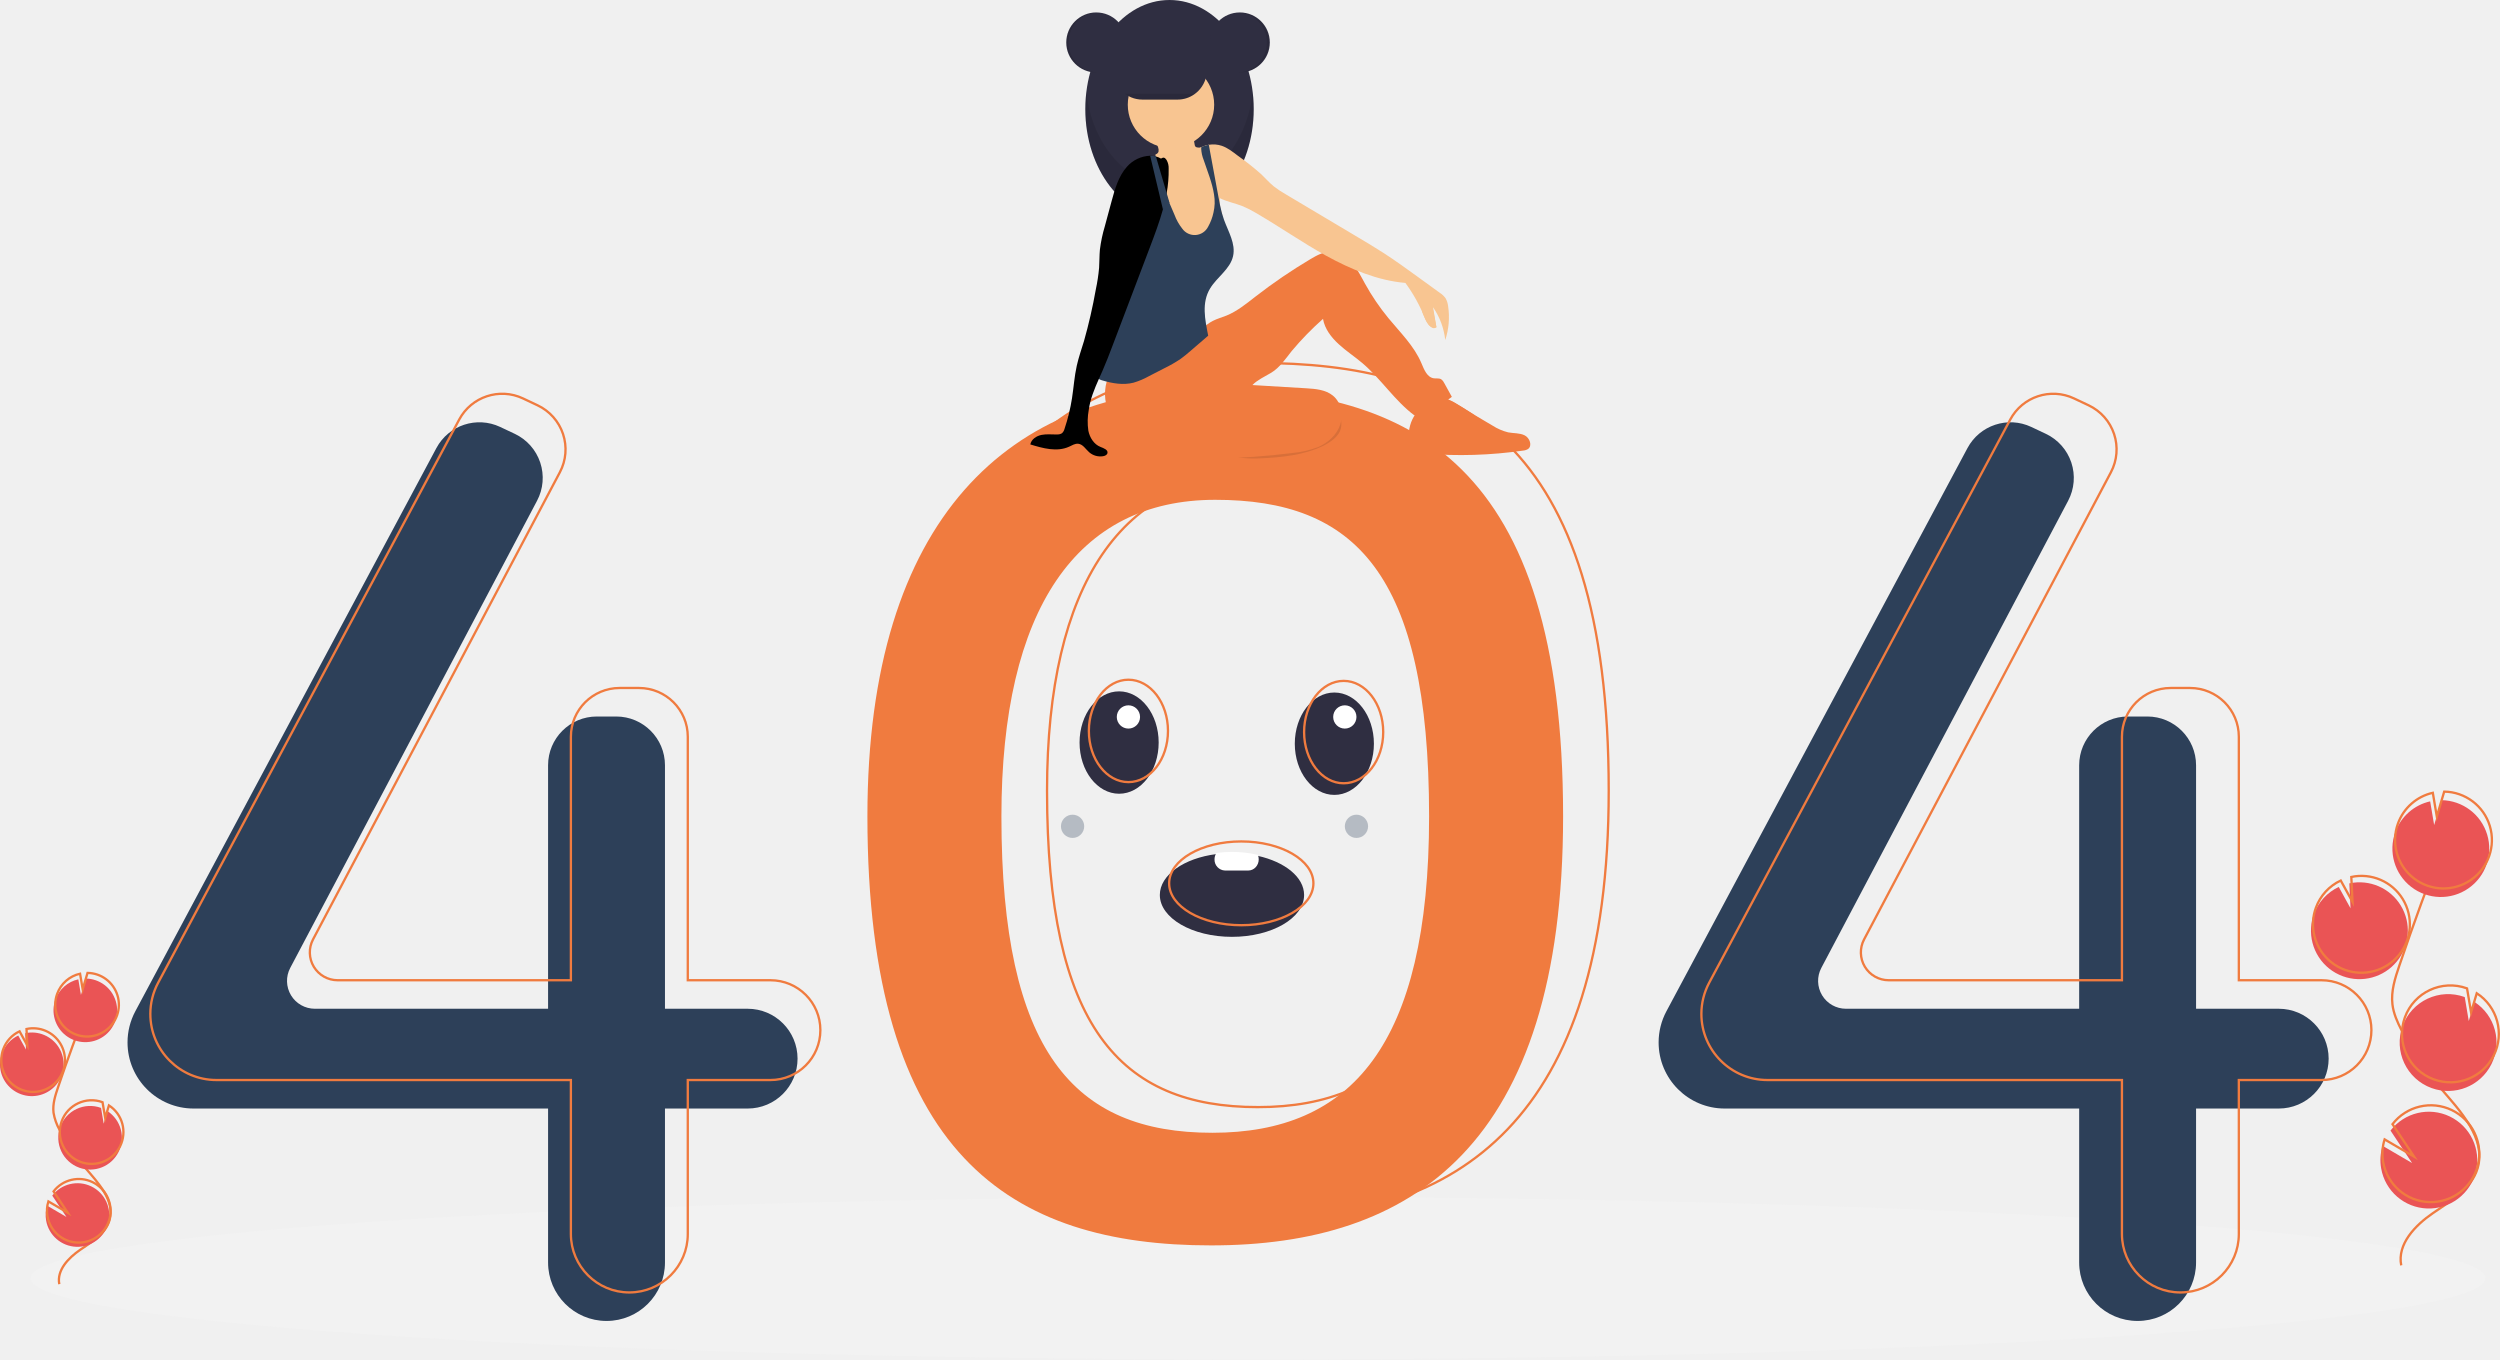
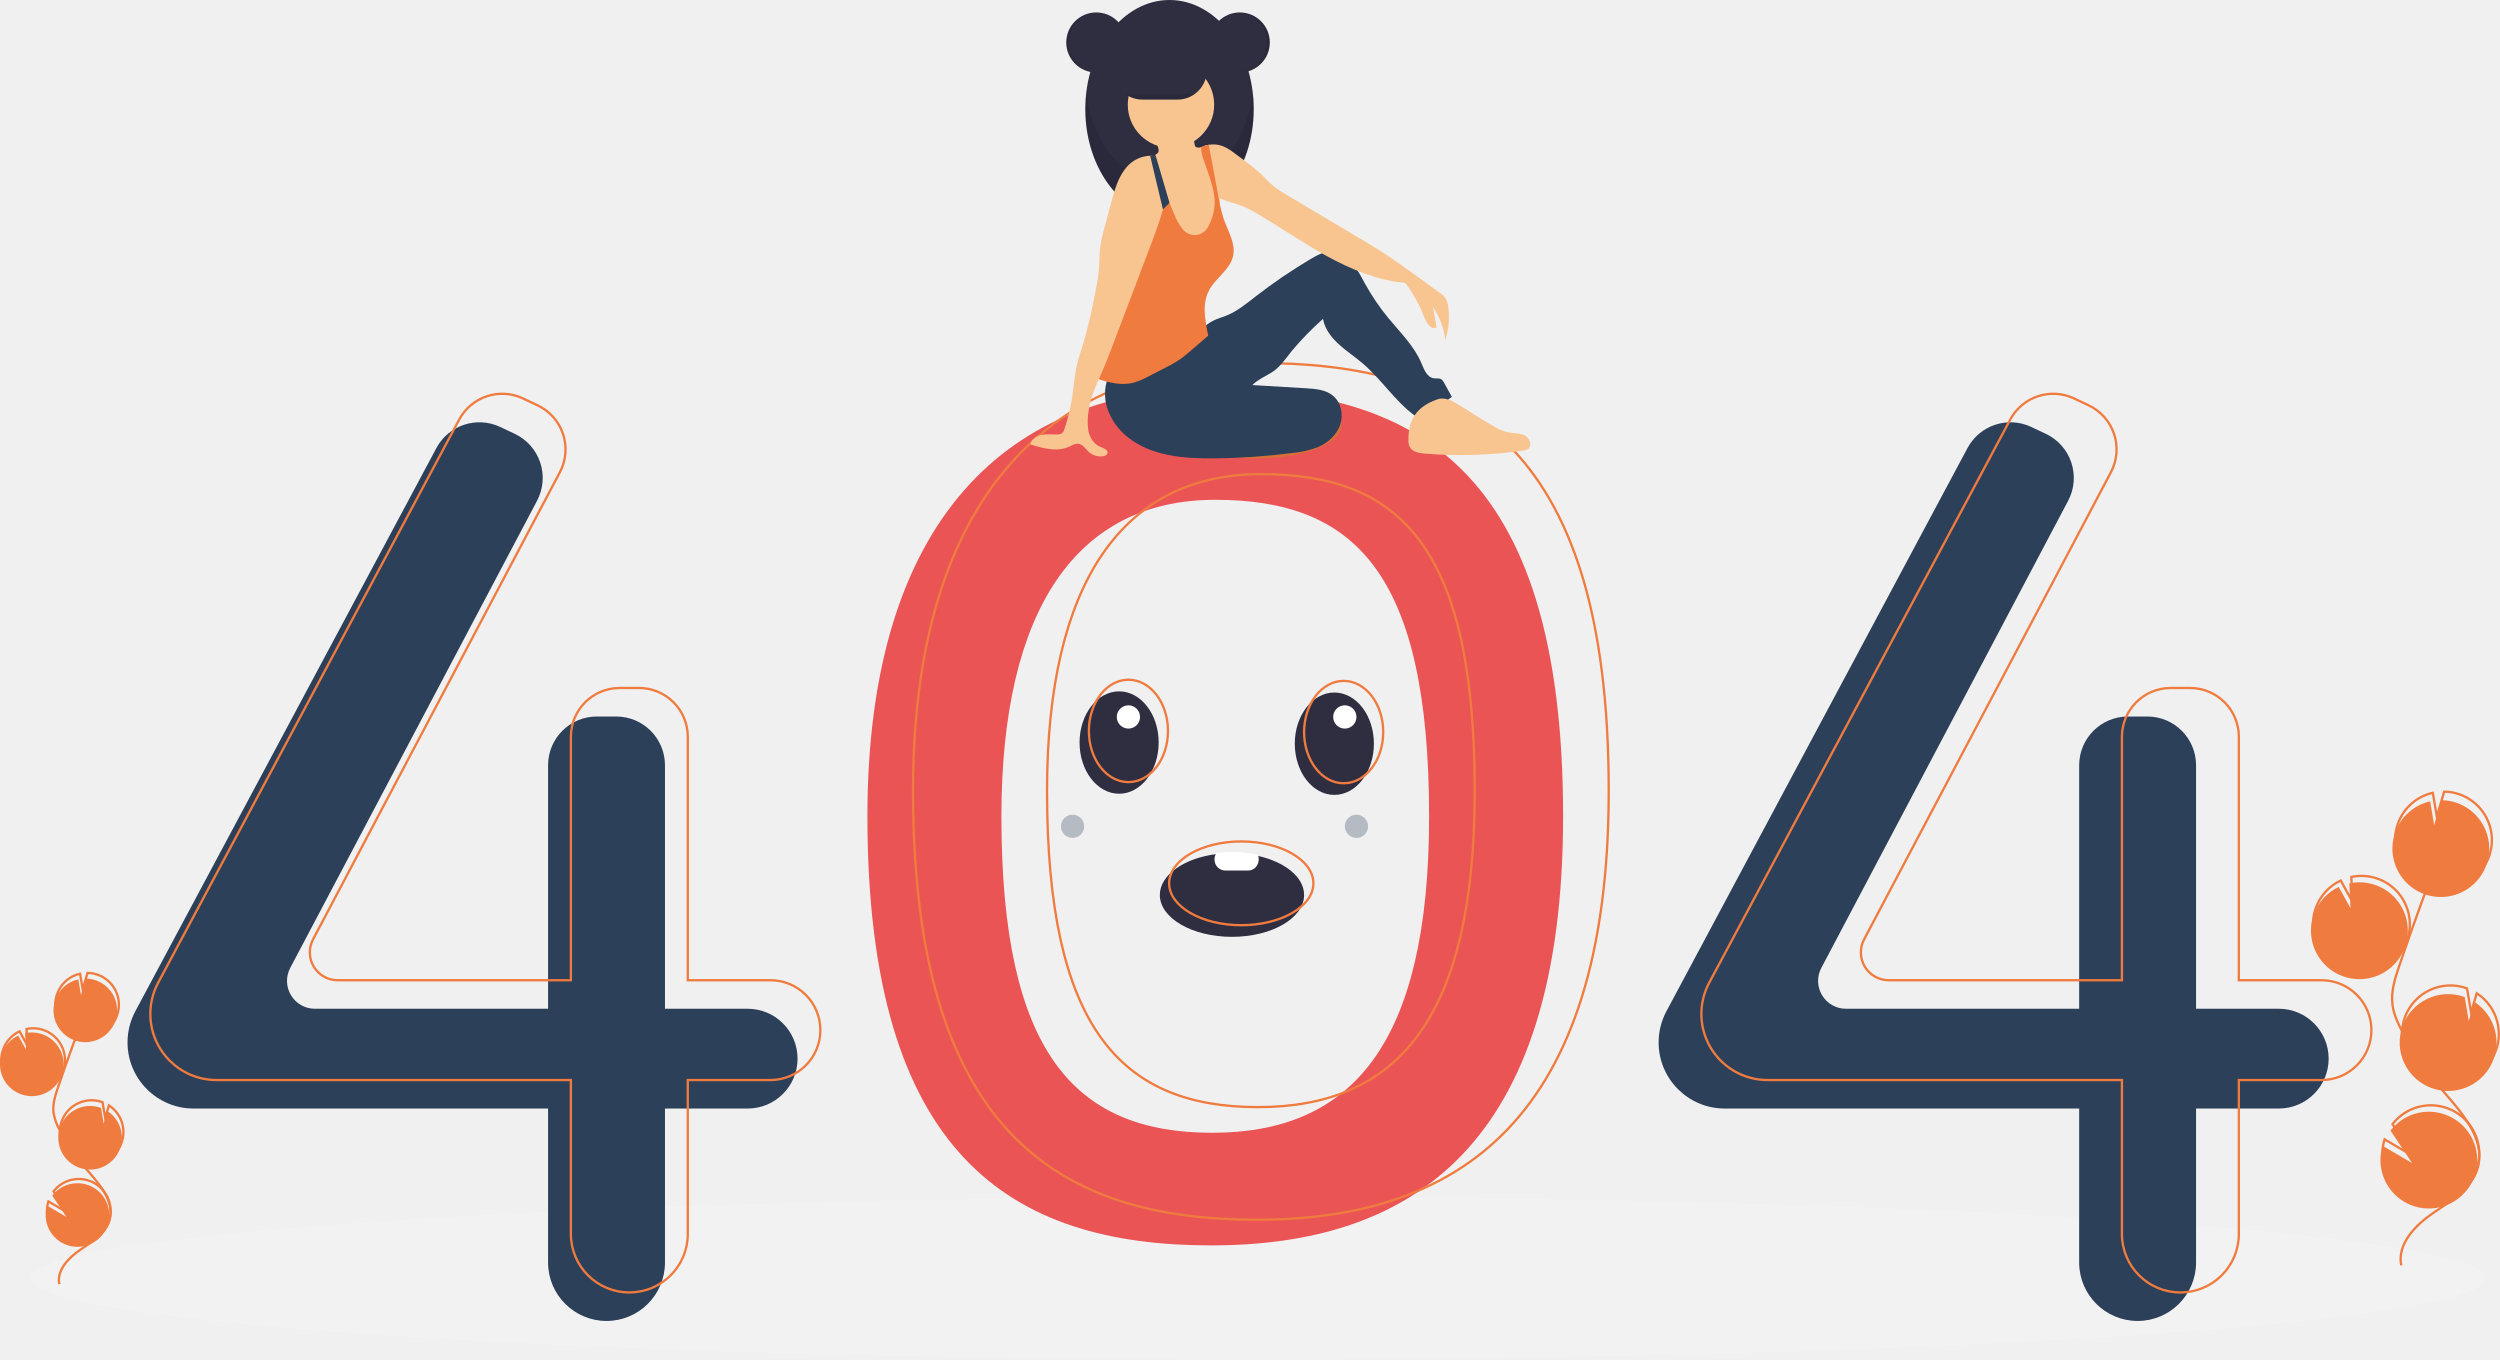
<svg xmlns="http://www.w3.org/2000/svg" id="fd59ce54-f850-4dfc-bc34-dd7d379d600e" data-name="Layer 1" width="1074.392" height="584.231" viewBox="0 0 1074.392 584.231">
  <ellipse cx="540.643" cy="549.309" rx="527.5" ry="34.922" fill="#f2f2f2" />
-   <path d="M583.48,324.894c-85.944,0-147.651,55.139-147.651,183.798,0,145.813,61.707,184.411,147.651,184.411s151.327-42.274,151.327-184.411C734.807,356.753,669.424,324.894,583.48,324.894Zm.565,319.808c-59.527,0-90.626-34.923-90.626-135.916,0-89.112,32.372-136.105,91.899-136.105s91.899,30.868,91.899,136.105C677.217,607.234,643.572,644.703,584.045,644.703Z" transform="translate(-63.054 -157.8845)" fill="#F07B3F" />
+   <path d="M583.48,324.894c-85.944,0-147.651,55.139-147.651,183.798,0,145.813,61.707,184.411,147.651,184.411s151.327-42.274,151.327-184.411C734.807,356.753,669.424,324.894,583.48,324.894Zm.565,319.808c-59.527,0-90.626-34.923-90.626-135.916,0-89.112,32.372-136.105,91.899-136.105s91.899,30.868,91.899,136.105C677.217,607.234,643.572,644.703,584.045,644.703Z" transform="translate(-63.054 -157.8845)" fill="#EA5455" />
  <path d="M384.365,591.401H348.831V486.762A20.956,20.956,0,0,0,327.875,465.806h-8.326a20.956,20.956,0,0,0-20.956,20.956V591.401H198.363a11.963,11.963,0,0,1-10.578-17.552l106.082-200.78A20.956,20.956,0,0,0,284.287,344.33l-6.262-2.957a20.956,20.956,0,0,0-27.429,9.07L121.214,592.475a28.416,28.416,0,0,0-3.356,13.396v0a28.416,28.416,0,0,0,28.416,28.416H298.593v66.167a25.119,25.119,0,0,0,25.119,25.119h0a25.119,25.119,0,0,0,25.119-25.119V634.287h35.534a21.443,21.443,0,0,0,21.443-21.443v0A21.443,21.443,0,0,0,384.365,591.401Z" transform="translate(-63.054 -157.8845)" fill="#2D4059" />
  <path d="M1042.362,591.401h-35.534V486.762A20.956,20.956,0,0,0,985.872,465.806h-8.326a20.956,20.956,0,0,0-20.956,20.956V591.401H856.359a11.963,11.963,0,0,1-10.578-17.552L951.864,373.069A20.956,20.956,0,0,0,942.284,344.33l-6.262-2.957a20.956,20.956,0,0,0-27.429,9.07L779.211,592.475a28.416,28.416,0,0,0-3.356,13.396v0a28.416,28.416,0,0,0,28.416,28.416H956.589v66.167a25.119,25.119,0,0,0,25.119,25.119h0a25.119,25.119,0,0,0,25.119-25.119V634.287h35.534a21.443,21.443,0,0,0,21.443-21.443v0A21.443,21.443,0,0,0,1042.362,591.401Z" transform="translate(-63.054 -157.8845)" fill="#2D4059" />
  <path d="M394.168,579.148H358.634V474.509a20.956,20.956,0,0,0-20.956-20.956h-8.326a20.956,20.956,0,0,0-20.956,20.956V579.148H208.165a11.963,11.963,0,0,1-10.578-17.552L303.67,360.816a20.956,20.956,0,0,0-9.58-28.739l-6.262-2.957a20.956,20.956,0,0,0-27.429,9.07L131.017,580.222a28.416,28.416,0,0,0-3.356,13.396v0a28.416,28.416,0,0,0,28.416,28.416H308.395v66.167a25.119,25.119,0,0,0,25.119,25.119h0a25.119,25.119,0,0,0,25.119-25.119V622.034h35.534a21.443,21.443,0,0,0,21.443-21.443v0A21.443,21.443,0,0,0,394.168,579.148Z" transform="translate(-63.054 -157.8845)" fill="none" stroke="#F07B3F" stroke-miterlimit="10" />
  <path d="M1060.742,579.148h-35.534V474.509a20.956,20.956,0,0,0-20.956-20.956H995.925a20.956,20.956,0,0,0-20.956,20.956V579.148H874.739a11.963,11.963,0,0,1-10.578-17.552L970.244,360.816a20.956,20.956,0,0,0-9.58-28.739l-6.262-2.957a20.956,20.956,0,0,0-27.429,9.07L797.59,580.222a28.416,28.416,0,0,0-3.356,13.396v0a28.416,28.416,0,0,0,28.416,28.416H974.969v66.167a25.119,25.119,0,0,0,25.119,25.119h0a25.119,25.119,0,0,0,25.119-25.119V622.034h35.534a21.443,21.443,0,0,0,21.443-21.443v0A21.443,21.443,0,0,0,1060.742,579.148Z" transform="translate(-63.054 -157.8845)" fill="none" stroke="#F07B3F" stroke-miterlimit="10" />
  <path d="M603.085,313.866c-85.944,0-147.651,55.139-147.651,183.798,0,145.813,61.707,184.411,147.651,184.411s151.327-42.274,151.327-184.411C754.412,345.725,689.029,313.866,603.085,313.866Zm.565,319.808c-59.527,0-90.626-34.923-90.626-135.916,0-89.112,32.372-136.105,91.899-136.105s91.899,30.868,91.899,136.105C696.822,596.206,663.177,633.675,603.65,633.675Z" transform="translate(-63.054 -157.8845)" fill="none" stroke="#F07B3F" stroke-miterlimit="10" />
  <circle cx="471.141" cy="18.25" r="12.901" fill="#2f2e41" />
  <ellipse cx="502.607" cy="46.885" rx="36.186" ry="46.885" fill="#2f2e41" />
  <path d="M565.661,237.494c-18.128,0-33.141-17.271-35.776-39.805a60.976,60.976,0,0,0-.41,7.08c0,25.894,16.201,46.885,36.186,46.885s36.186-20.991,36.186-46.885a60.976,60.976,0,0,0-.41-7.08C598.803,220.224,583.789,237.494,565.661,237.494Z" transform="translate(-63.054 -157.8845)" opacity="0.1" />
  <path d="M639.296,342.073c-.777,3.193-4.128,5.751-7.839,7.538-7.802,3.757-17.425,4.878-26.76,5.254a45.176,45.176,0,0,1-7.144-.132,20.537,20.537,0,0,1-12.251-5.631,1.681,1.681,0,0,1,.044-2.844c4.969-5.459,13.262-8.806,21.616-11.216,6.334-1.827,17.381-6.561,24.29-5.922C637.944,329.739,640.277,338.041,639.296,342.073Z" transform="translate(-63.054 -157.8845)" fill="#F07B3F" />
  <path d="M639.296,342.073c-.777,3.193-4.128,5.751-7.839,7.538-7.802,3.757-17.425,4.878-26.76,5.254a45.176,45.176,0,0,1-7.144-.132,20.537,20.537,0,0,1-12.251-5.631,1.681,1.681,0,0,1,.044-2.844c4.969-5.459,13.262-8.806,21.616-11.216,6.334-1.827,17.381-6.561,24.29-5.922C637.944,329.739,640.277,338.041,639.296,342.073Z" transform="translate(-63.054 -157.8845)" opacity="0.1" />
-   <path d="M540.098,318.206a19.77,19.77,0,0,0-1.199,15.075,26.339,26.339,0,0,0,8.829,12.497c10.095,8.092,23.988,9.205,36.925,9.093a284.649,284.649,0,0,0,33.905-2.324,40.538,40.538,0,0,0,11.001-2.554c4.222-1.827,7.933-5.178,9.436-9.526s.436-9.672-3.134-12.574c-3.137-2.55-7.463-2.9-11.498-3.143l-23.088-1.387c2.281-2.308,5.318-3.614,8.096-5.292,3.685-2.226,6.134-5.965,8.813-9.335a129.001,129.001,0,0,1,13.439-13.817c.751,4.31,3.478,7.85,6.687,10.824s6.908,5.368,10.244,8.2c8.079,6.858,13.896,16.167,22.392,22.5a43.829,43.829,0,0,0,16.049-8.012l-3.302-5.981a3.94,3.94,0,0,0-1.245-1.553c-.935-.575-2.14-.279-3.225-.441-2.901-.435-4.168-3.784-5.306-6.487-3.125-7.422-9.108-13.18-14.218-19.404a98.009,98.009,0,0,1-9.996-14.723c-1.717-3.102-3.288-6.331-5.617-9.003s-5.594-4.773-9.139-4.781c-3.132-.007-6.021,1.584-8.714,3.183a230.477,230.477,0,0,0-23.63,16.099c-3.944,3.062-7.863,6.296-12.489,8.174-1.947.79-4,1.331-5.869,2.292-3.273,1.684-5.757,4.534-8.431,7.064C566.277,311.892,553.219,317.738,540.098,318.206Z" transform="translate(-63.054 -157.8845)" fill="#F07B3F" />
+   <path d="M540.098,318.206a19.77,19.77,0,0,0-1.199,15.075,26.339,26.339,0,0,0,8.829,12.497c10.095,8.092,23.988,9.205,36.925,9.093a284.649,284.649,0,0,0,33.905-2.324,40.538,40.538,0,0,0,11.001-2.554c4.222-1.827,7.933-5.178,9.436-9.526s.436-9.672-3.134-12.574c-3.137-2.55-7.463-2.9-11.498-3.143l-23.088-1.387c2.281-2.308,5.318-3.614,8.096-5.292,3.685-2.226,6.134-5.965,8.813-9.335a129.001,129.001,0,0,1,13.439-13.817c.751,4.31,3.478,7.85,6.687,10.824s6.908,5.368,10.244,8.2c8.079,6.858,13.896,16.167,22.392,22.5a43.829,43.829,0,0,0,16.049-8.012l-3.302-5.981a3.94,3.94,0,0,0-1.245-1.553c-.935-.575-2.14-.279-3.225-.441-2.901-.435-4.168-3.784-5.306-6.487-3.125-7.422-9.108-13.18-14.218-19.404a98.009,98.009,0,0,1-9.996-14.723c-1.717-3.102-3.288-6.331-5.617-9.003s-5.594-4.773-9.139-4.781c-3.132-.007-6.021,1.584-8.714,3.183a230.477,230.477,0,0,0-23.63,16.099c-3.944,3.062-7.863,6.296-12.489,8.174-1.947.79-4,1.331-5.869,2.292-3.273,1.684-5.757,4.534-8.431,7.064C566.277,311.892,553.219,317.738,540.098,318.206Z" transform="translate(-63.054 -157.8845)" fill="#2D4059" />
  <path d="M588.374,253.983a23.774,23.774,0,0,1-1.734,8.033,10.045,10.045,0,0,1-5.768,5.573,12.375,12.375,0,0,1-5.623.182,10.882,10.882,0,0,1-4.582-1.561c-2.165-1.488-3.244-4.144-3.637-6.743-.393-2.596-.217-5.249-.469-7.863a42.944,42.944,0,0,0-1.202-6.255c-.17-.683-.343-1.362-.513-2.042-.167-.68-.33-1.359-.481-2.039-.138-.639-.267-1.281-.378-1.926-.091-.544-.173-1.092-.233-1.643a18.423,18.423,0,0,0-.809-4.811,14.607,14.607,0,0,0-1.687-2.854c-.286-.409-.563-.818-.818-1.243a5.89,5.89,0,0,1-.972-3.748,3.286,3.286,0,0,1,.148-.601c.025-.076.053-.151.085-.223A1.802,1.802,0,0,0,560.932,223.07a3.433,3.433,0,0,0-.148-1.778,11.318,11.318,0,0,0-.96-2.288c-.264-.478-1.161-1.34-1.167-1.888-.013-1.101,2.14-1.989,3.011-2.423a16.796,16.796,0,0,1,8.597-1.743c1.904.129,3.968.714,5.019,2.31.944,1.438.818,3.301,1.221,4.972a1.471,1.471,0,0,0,.299.664,1.341,1.341,0,0,0,.739.34,4.549,4.549,0,0,0,1.416.057h.003a2.931,2.931,0,0,0,.371-.054,4.957,4.957,0,0,0,2.033-.878q.585-.156,1.18-.255a.251.251,0,0,0,.047-.009c1.576,4.975,1.781,10.308,3.071,15.374.639,2.52,1.554,5.009,1.683,7.602.009.113.013.23.016.346.019.834-.047,1.674-.013,2.505a6.981,6.981,0,0,0,.126,1.114,15.611,15.611,0,0,0,.525,1.743l.009.028c.06.183.116.368.164.554.035.135.066.267.091.403l.003.009A14.938,14.938,0,0,1,588.374,253.983Z" transform="translate(-63.054 -157.8845)" fill="#f8c591" />
  <circle cx="503.237" cy="44.997" r="18.565" fill="#f8c591" />
  <path d="M684.157,304.033a30.445,30.445,0,0,0-5.236-14.103q.722,4.295,1.447,8.587a3.214,3.214,0,0,1-3.367-1.035,10.337,10.337,0,0,1-1.765-3.276,67.466,67.466,0,0,0-8.21-14.736c-11.819-.985-23.502-5.884-33.896-11.595-10.396-5.708-20.126-12.552-30.384-18.502a43.573,43.573,0,0,0-5.544-2.832c-3.21-1.287-6.812-1.954-9.855-3.468-.204-.101-.409-.208-.61-.318a12.578,12.578,0,0,1-1.945-1.306,10.344,10.344,0,0,1-.931-.856,20.351,20.351,0,0,1-3.559-5.953c-1.633-3.612-2.215-7.97-3.845-11.583a11.203,11.203,0,0,1,2.502-1.765h.003c.132-.069.264-.135.4-.198a11.94,11.94,0,0,1,2.004-.733q.585-.156,1.18-.255a.251.251,0,0,0,.047-.009,11.566,11.566,0,0,1,5.491.434c2.587.875,4.767,2.621,6.941,4.273a114.02,114.02,0,0,1,10.148,8.049c1.794,1.718,3.43,3.606,5.359,5.167a42.144,42.144,0,0,0,5.057,3.351q15.656,9.327,31.315,18.65c3.534,2.105,7.07,4.21,10.526,6.438,5.249,3.386,10.308,7.055,15.365,10.721q4.47,3.238,8.936,6.479a9.728,9.728,0,0,1,2.533,2.341,8.472,8.472,0,0,1,1.123,3.433A31.387,31.387,0,0,1,684.157,304.033Z" transform="translate(-63.054 -157.8845)" fill="#f8c591" />
-   <path d="M592.977,267.944c-1.252,5.617-6.929,9.012-9.896,13.946-3.688,6.123-2.184,13.241-.799,20.255q-3.795,3.271-7.593,6.542c-1.397,1.199-2.794,2.404-4.298,3.464a57.351,57.351,0,0,1-6.86,3.94q-3.361,1.728-6.721,3.458a32.128,32.128,0,0,1-6.58,2.788c-4.415,1.133-9.103.34-13.471-.972a6.088,6.088,0,0,1-1.473-.601,2.394,2.394,0,0,1-.699-.632,3.911,3.911,0,0,1-.444-2.539c.444-7.351,2.24-14.547,4.031-21.69a85.26,85.26,0,0,1,3.848-12.577,85.077,85.077,0,0,1,5.415-10.151,68.368,68.368,0,0,1,7.929-11.514,18.479,18.479,0,0,0,3.675-4.739c1.117-2.549.686-5.472.913-8.247a17.148,17.148,0,0,1,1.633-6.007v-.003a17.093,17.093,0,0,1,1.743-2.882q.458,1.067.916,2.13.302.699.598,1.394.387.897.768,1.787,1.1,2.558,2.196,5.113a21.59,21.59,0,0,0,3.335,5.944,6.499,6.499,0,0,0,11.123-.853,21.261,21.261,0,0,0,2.272-6.013,19.215,19.215,0,0,0,.252-7.835c-.758-5.009-2.889-10.126-4.437-14.78a14.945,14.945,0,0,1-1.079-4.871,3.351,3.351,0,0,1,.057-.56c.009-.047.019-.098.028-.145a11.94,11.94,0,0,1,2.004-.733q.585-.156,1.18-.255,2.044,11.064,4.094,22.127c.032.173.066.346.098.522.195,1.057.393,2.115.614,3.169.198.957.412,1.91.651,2.857l.009.028c.082.321.167.639.255.957l.003.009c.242.868.513,1.731.818,2.58C590.938,257.475,594.164,262.629,592.977,267.944Z" transform="translate(-63.054 -157.8845)" fill="#2D4059" />
-   <path d="M668.321,346.877a6.583,6.583,0,0,0,.61,3.143c1.162,2.124,3.95,2.606,6.362,2.805a188.377,188.377,0,0,0,42.266-1.288,4.886,4.886,0,0,0,2.151-.668c1.99-1.395.763-4.795-1.41-5.884s-4.751-.826-7.135-1.297a22.479,22.479,0,0,1-6.678-2.896q-7.252-4.167-14.293-8.688c-2.795-1.795-6.093-3.71-9.24-2.646C672.43,332.343,668.265,337.681,668.321,346.877Z" transform="translate(-63.054 -157.8845)" fill="#f07b3f" />
-   <path d="M564.437,240.874v.003c-.022.132-.044.261-.072.39-.035.214-.076.431-.116.645-.39,1.998-.868,3.987-1.419,5.963-1.51,5.459-3.534,10.831-5.541,16.123q-8.081,21.287-16.164,42.577c-1.359,3.575-2.716,7.152-4.261,10.654-.516,1.167-1.048,2.344-1.576,3.534-1.894,4.257-3.713,8.653-4.317,13.184a27.45,27.45,0,0,0-.192,9.04c.604,2.97,2.407,5.872,5.23,6.97,1.378.538,3.351,1.259,2.974,2.69-.204.787-1.098,1.171-1.901,1.303a7.312,7.312,0,0,1-5.966-1.718c-1.507-1.337-2.665-3.417-4.67-3.641-1.388-.151-2.665.68-3.936,1.262-5.186,2.369-11.227.711-16.674-.972.428-2.206,2.643-3.66,4.843-4.1,2.199-.444,4.474-.129,6.718-.189a3.51,3.51,0,0,0,2.042-.525,3.705,3.705,0,0,0,1.101-1.882,78.964,78.964,0,0,0,3.213-13.147c.724-4.666,1.026-9.405,2.058-14.015.802-3.597,2.042-7.08,3.106-10.61a224.682,224.682,0,0,0,5.06-22.077,78.02,78.02,0,0,0,1.425-9.368c.179-2.612.094-5.236.346-7.838a60.888,60.888,0,0,1,2.111-9.997q1.444-5.348,2.885-10.689c1.425-5.271,2.955-10.746,6.567-14.843a13.962,13.962,0,0,1,10.028-4.789,9.882,9.882,0,0,1,2.13.23c.116.028.233.057.349.088a8.634,8.634,0,0,1,2.174.9c1.114-.708,1.68-.459,2.42.632a6.973,6.973,0,0,1,.881,3.795A52.424,52.424,0,0,1,564.437,240.874Z" transform="translate(-63.054 -157.8845)" fill="#" />
+   <path d="M592.977,267.944c-1.252,5.617-6.929,9.012-9.896,13.946-3.688,6.123-2.184,13.241-.799,20.255q-3.795,3.271-7.593,6.542c-1.397,1.199-2.794,2.404-4.298,3.464a57.351,57.351,0,0,1-6.86,3.94q-3.361,1.728-6.721,3.458a32.128,32.128,0,0,1-6.58,2.788c-4.415,1.133-9.103.34-13.471-.972a6.088,6.088,0,0,1-1.473-.601,2.394,2.394,0,0,1-.699-.632,3.911,3.911,0,0,1-.444-2.539c.444-7.351,2.24-14.547,4.031-21.69a85.26,85.26,0,0,1,3.848-12.577,85.077,85.077,0,0,1,5.415-10.151,68.368,68.368,0,0,1,7.929-11.514,18.479,18.479,0,0,0,3.675-4.739c1.117-2.549.686-5.472.913-8.247a17.148,17.148,0,0,1,1.633-6.007v-.003a17.093,17.093,0,0,1,1.743-2.882q.458,1.067.916,2.13.302.699.598,1.394.387.897.768,1.787,1.1,2.558,2.196,5.113a21.59,21.59,0,0,0,3.335,5.944,6.499,6.499,0,0,0,11.123-.853,21.261,21.261,0,0,0,2.272-6.013,19.215,19.215,0,0,0,.252-7.835c-.758-5.009-2.889-10.126-4.437-14.78a14.945,14.945,0,0,1-1.079-4.871,3.351,3.351,0,0,1,.057-.56c.009-.047.019-.098.028-.145a11.94,11.94,0,0,1,2.004-.733q.585-.156,1.18-.255,2.044,11.064,4.094,22.127c.032.173.066.346.098.522.195,1.057.393,2.115.614,3.169.198.957.412,1.91.651,2.857l.009.028c.082.321.167.639.255.957l.003.009c.242.868.513,1.731.818,2.58C590.938,257.475,594.164,262.629,592.977,267.944Z" transform="translate(-63.054 -157.8845)" fill="#F07B3F" />
+   <path d="M668.321,346.877a6.583,6.583,0,0,0,.61,3.143c1.162,2.124,3.95,2.606,6.362,2.805a188.377,188.377,0,0,0,42.266-1.288,4.886,4.886,0,0,0,2.151-.668c1.99-1.395.763-4.795-1.41-5.884s-4.751-.826-7.135-1.297a22.479,22.479,0,0,1-6.678-2.896q-7.252-4.167-14.293-8.688c-2.795-1.795-6.093-3.71-9.24-2.646C672.43,332.343,668.265,337.681,668.321,346.877Z" transform="translate(-63.054 -157.8845)" fill="#f8c591" />
+   <path d="M564.437,240.874v.003c-.022.132-.044.261-.072.39-.035.214-.076.431-.116.645-.39,1.998-.868,3.987-1.419,5.963-1.51,5.459-3.534,10.831-5.541,16.123q-8.081,21.287-16.164,42.577c-1.359,3.575-2.716,7.152-4.261,10.654-.516,1.167-1.048,2.344-1.576,3.534-1.894,4.257-3.713,8.653-4.317,13.184a27.45,27.45,0,0,0-.192,9.04c.604,2.97,2.407,5.872,5.23,6.97,1.378.538,3.351,1.259,2.974,2.69-.204.787-1.098,1.171-1.901,1.303a7.312,7.312,0,0,1-5.966-1.718c-1.507-1.337-2.665-3.417-4.67-3.641-1.388-.151-2.665.68-3.936,1.262-5.186,2.369-11.227.711-16.674-.972.428-2.206,2.643-3.66,4.843-4.1,2.199-.444,4.474-.129,6.718-.189a3.51,3.51,0,0,0,2.042-.525,3.705,3.705,0,0,0,1.101-1.882,78.964,78.964,0,0,0,3.213-13.147c.724-4.666,1.026-9.405,2.058-14.015.802-3.597,2.042-7.08,3.106-10.61a224.682,224.682,0,0,0,5.06-22.077,78.02,78.02,0,0,0,1.425-9.368c.179-2.612.094-5.236.346-7.838a60.888,60.888,0,0,1,2.111-9.997q1.444-5.348,2.885-10.689c1.425-5.271,2.955-10.746,6.567-14.843a13.962,13.962,0,0,1,10.028-4.789,9.882,9.882,0,0,1,2.13.23c.116.028.233.057.349.088a8.634,8.634,0,0,1,2.174.9c1.114-.708,1.68-.459,2.42.632a6.973,6.973,0,0,1,.881,3.795A52.424,52.424,0,0,1,564.437,240.874Z" transform="translate(-63.054 -157.8845)" fill="#f8c591" />
  <path d="M565.661,245.046l-.047.047-.255.255-2.53,2.527-1.24-5.208-4.251-17.854a9.882,9.882,0,0,1,2.13.23,3.286,3.286,0,0,1,.148-.601l.201.689,1.441,4.902,2.728,9.308.45,1.532v.003Z" transform="translate(-63.054 -157.8845)" fill="#2D4059" />
  <path d="M581.715,188.087a12.582,12.582,0,0,1-3.7,8.896,12.314,12.314,0,0,1-1.36,1.176,12.528,12.528,0,0,1-7.536,2.524H554.023a12.59,12.59,0,0,1,0-25.18h15.096A12.629,12.629,0,0,1,581.715,188.087Z" transform="translate(-63.054 -157.8845)" fill="#2f2e41" />
  <circle cx="532.815" cy="18.25" r="12.901" fill="#2f2e41" />
  <path d="M595.554,163.234c-.158,0-.315.006-.472.012a12.898,12.898,0,0,1,0,25.778c.157.006.314.012.472.012a12.901,12.901,0,1,0,0-25.802Z" transform="translate(-63.054 -157.8845)" opacity="0.1" />
  <path d="M534.195,163.234c.158,0,.315.006.472.012a12.898,12.898,0,0,0,0,25.778c-.157.006-.314.012-.472.012a12.901,12.901,0,0,1,0-25.802Z" transform="translate(-63.054 -157.8845)" opacity="0.1" />
  <path d="M576.655,198.159a12.528,12.528,0,0,1-7.536,2.524H554.023a12.528,12.528,0,0,1-7.536-2.524Z" transform="translate(-63.054 -157.8845)" opacity="0.1" />
  <path d="M674.14,291.64s3.252,9.372,6.229,6.876L677.996,286.267Z" transform="translate(-63.054 -157.8845)" fill="#f8c591" />
-   <path d="M1069.918,577.434a20.813,20.813,0,1,0,2.772-39.915l.521,10.712-5.068-9.18a20.734,20.734,0,0,0-10.684,11.723,20.408,20.408,0,0,0-1.197,5.63A20.809,20.809,0,0,0,1069.918,577.434Z" transform="translate(-63.054 -157.8845)" fill="#EA5455" />
+   <path d="M1069.918,577.434a20.813,20.813,0,1,0,2.772-39.915l.521,10.712-5.068-9.18a20.734,20.734,0,0,0-10.684,11.723,20.408,20.408,0,0,0-1.197,5.63A20.809,20.809,0,0,0,1069.918,577.434Z" transform="translate(-63.054 -157.8845)" fill="#F07B3F" />
  <path d="M1094.995,701.678c-1.789-9.11,5.963-17.187,13.621-22.437s16.605-10.408,19.218-19.317c3.755-12.804-7.43-24.53-16.136-34.642a125.3,125.3,0,0,1-16.524-24.557c-1.811-3.533-3.476-7.225-3.952-11.166-.686-5.675,1.137-11.323,2.974-16.737q9.179-27.052,19.628-53.65" transform="translate(-63.054 -157.8845)" fill="none" stroke="#F07B3f" stroke-miterlimit="10" />
  <path d="M1070.775,574.676a20.813,20.813,0,1,0,2.772-39.915l.521,10.712-5.068-9.18a20.734,20.734,0,0,0-10.684,11.723,20.408,20.408,0,0,0-1.197,5.63A20.809,20.809,0,0,0,1070.775,574.676Z" transform="translate(-63.054 -157.8845)" fill="none" stroke="#F07B3f" stroke-miterlimit="10" />
-   <path d="M1092.451,515.473a20.788,20.788,0,0,1,14.98-13.198l1.714,10.184,3.177-10.696a20.81,20.81,0,1,1-19.871,13.71Z" transform="translate(-63.054 -157.8845)" fill="#EA5455" />
+   <path d="M1092.451,515.473a20.788,20.788,0,0,1,14.98-13.198l1.714,10.184,3.177-10.696a20.81,20.81,0,1,1-19.871,13.71Z" transform="translate(-63.054 -157.8845)" fill="#F07B3F" />
  <path d="M1093.594,511.795a20.788,20.788,0,0,1,14.98-13.198l1.714,10.184,3.177-10.696a20.81,20.81,0,1,1-19.871,13.71Z" transform="translate(-63.054 -157.8845)" fill="none" stroke="#F07B3f" stroke-miterlimit="10" />
-   <path d="M1108.045,625.489a20.81,20.81,0,0,0,18.419-37.023l-2.441,8.219-1.731-10.304a.362.362,0,0,0-.053-.02,20.811,20.811,0,1,0-14.194,39.127Z" transform="translate(-63.054 -157.8845)" fill="#EA5455" />
+   <path d="M1108.045,625.489a20.81,20.81,0,0,0,18.419-37.023l-2.441,8.219-1.731-10.304a.362.362,0,0,0-.053-.02,20.811,20.811,0,1,0-14.194,39.127Z" transform="translate(-63.054 -157.8845)" fill="#F07B3F" />
  <path d="M1109.035,621.764a20.81,20.81,0,0,0,18.419-37.023l-2.441,8.219-1.731-10.304a.362.362,0,0,0-.053-.02,20.811,20.811,0,1,0-14.194,39.127Z" transform="translate(-63.054 -157.8845)" fill="none" stroke="#F07B3f" stroke-miterlimit="10" />
-   <path d="M1086.378,660.051a20.801,20.801,0,1,0,4.011-16.297l9.273,13.957-12.67-7.408A20.616,20.616,0,0,0,1086.378,660.051Z" transform="translate(-63.054 -157.8845)" fill="#EA5455" />
+   <path d="M1086.378,660.051a20.801,20.801,0,1,0,4.011-16.297l9.273,13.957-12.67-7.408A20.616,20.616,0,0,0,1086.378,660.051Z" transform="translate(-63.054 -157.8845)" fill="#F07B3F" />
  <path d="M1087.235,657.294a20.801,20.801,0,1,0,4.011-16.297l9.273,13.957-12.67-7.408A20.616,20.616,0,0,0,1087.235,657.294Z" transform="translate(-63.054 -157.8845)" fill="none" stroke="#F07B3f" stroke-miterlimit="10" />
-   <path d="M72.061,628.133a13.674,13.674,0,1,0,1.821-26.225l.342,7.038-3.33-6.032a13.623,13.623,0,0,0-7.019,7.702,13.409,13.409,0,0,0-.787,3.699A13.672,13.672,0,0,0,72.061,628.133Z" transform="translate(-63.054 -157.8845)" fill="#EA5455" />
+   <path d="M72.061,628.133a13.674,13.674,0,1,0,1.821-26.225l.342,7.038-3.33-6.032a13.623,13.623,0,0,0-7.019,7.702,13.409,13.409,0,0,0-.787,3.699A13.672,13.672,0,0,0,72.061,628.133Z" transform="translate(-63.054 -157.8845)" fill="#F07B3F" />
  <path d="M88.538,709.763c-1.175-5.986,3.918-11.292,8.949-14.741s10.91-6.838,12.626-12.692c2.467-8.412-4.882-16.117-10.601-22.76A82.324,82.324,0,0,1,88.656,643.436a22.21,22.21,0,0,1-2.597-7.336c-.451-3.729.747-7.439,1.954-10.996q6.031-17.773,12.896-35.249" transform="translate(-63.054 -157.8845)" fill="none" stroke="#F07B3f" stroke-miterlimit="10" />
  <path d="M72.625,626.321a13.674,13.674,0,1,0,1.821-26.225l.342,7.038L71.458,601.103a13.623,13.623,0,0,0-7.019,7.702,13.409,13.409,0,0,0-.787,3.699A13.672,13.672,0,0,0,72.625,626.321Z" transform="translate(-63.054 -157.8845)" fill="none" stroke="#F07B3f" stroke-miterlimit="10" />
-   <path d="M86.866,587.423a13.658,13.658,0,0,1,9.842-8.671l1.126,6.691,2.087-7.027a13.673,13.673,0,1,1-13.055,9.007Z" transform="translate(-63.054 -157.8845)" fill="#EA5455" />
+   <path d="M86.866,587.423a13.658,13.658,0,0,1,9.842-8.671l1.126,6.691,2.087-7.027a13.673,13.673,0,1,1-13.055,9.007Z" transform="translate(-63.054 -157.8845)" fill="#F07B3F" />
  <path d="M87.617,585.007a13.658,13.658,0,0,1,9.842-8.671l1.126,6.691L100.673,576a13.673,13.673,0,1,1-13.055,9.007Z" transform="translate(-63.054 -157.8845)" fill="none" stroke="#F07B3f" stroke-miterlimit="10" />
-   <path d="M97.112,659.706a13.673,13.673,0,0,0,12.102-24.325l-1.604,5.4-1.137-6.77a.238.238,0,0,0-.035-.013,13.673,13.673,0,1,0-9.326,25.707Z" transform="translate(-63.054 -157.8845)" fill="#EA5455" />
+   <path d="M97.112,659.706a13.673,13.673,0,0,0,12.102-24.325l-1.604,5.4-1.137-6.77a.238.238,0,0,0-.035-.013,13.673,13.673,0,1,0-9.326,25.707Z" transform="translate(-63.054 -157.8845)" fill="#F07B3F" />
  <path d="M97.762,657.259a13.673,13.673,0,0,0,12.102-24.325l-1.604,5.4-1.137-6.77a.238.238,0,0,0-.035-.013,13.673,13.673,0,1,0-9.326,25.707Z" transform="translate(-63.054 -157.8845)" fill="none" stroke="#F07B3f" stroke-miterlimit="10" />
-   <path d="M82.876,682.414a13.667,13.667,0,1,0,2.635-10.708l6.092,9.17-8.324-4.867A13.545,13.545,0,0,0,82.876,682.414Z" transform="translate(-63.054 -157.8845)" fill="#EA5455" />
+   <path d="M82.876,682.414a13.667,13.667,0,1,0,2.635-10.708l6.092,9.17-8.324-4.867A13.545,13.545,0,0,0,82.876,682.414Z" transform="translate(-63.054 -157.8845)" fill="#F07B3F" />
  <path d="M83.439,680.602a13.667,13.667,0,1,0,2.635-10.708l6.092,9.17-8.324-4.867A13.545,13.545,0,0,0,83.439,680.602Z" transform="translate(-63.054 -157.8845)" fill="none" stroke="#F07B3f" stroke-miterlimit="10" />
  <ellipse cx="480.946" cy="319.115" rx="17" ry="22" fill="#2f2e41" />
  <ellipse cx="573.446" cy="319.615" rx="17" ry="22" fill="#2f2e41" />
  <path d="M623.5,542.5c0,9.94-13.88,18-31,18s-31-8.06-31-18c0-8.61,10.41-15.81,24.32-17.57a50.104,50.104,0,0,1,6.68-.43,50.699,50.699,0,0,1,11.13,1.2C615.25,528.29,623.5,534.84,623.5,542.5Z" transform="translate(-63.054 -157.8845)" fill="#2f2e41" />
  <ellipse cx="484.946" cy="314.115" rx="17" ry="22" fill="none" stroke="#F07B3f" stroke-miterlimit="10" />
  <ellipse cx="577.446" cy="314.615" rx="17" ry="22" fill="none" stroke="#F07B3f" stroke-miterlimit="10" />
  <ellipse cx="533.446" cy="379.615" rx="31" ry="18" fill="none" stroke="#F07B3f" stroke-miterlimit="10" />
  <path d="M604,527.2a4.937,4.937,0,0,1-1.32,3.392A4.339,4.339,0,0,1,599.5,532h-10a4.664,4.664,0,0,1-4.5-4.8,4.905,4.905,0,0,1,.82-2.741A47.02,47.02,0,0,1,592.5,524a47.665,47.665,0,0,1,11.13,1.28A5.067,5.067,0,0,1,604,527.2Z" transform="translate(-63.054 -157.8845)" fill="#fff" />
  <circle cx="484.946" cy="308.115" r="5" fill="#fff" />
  <circle cx="577.946" cy="308.115" r="5" fill="#fff" />
  <circle cx="582.946" cy="355.115" r="5" fill="#2D4059" opacity="0.3" />
  <circle cx="460.946" cy="355.115" r="5" fill="#2D4059" opacity="0.3" />
</svg>
